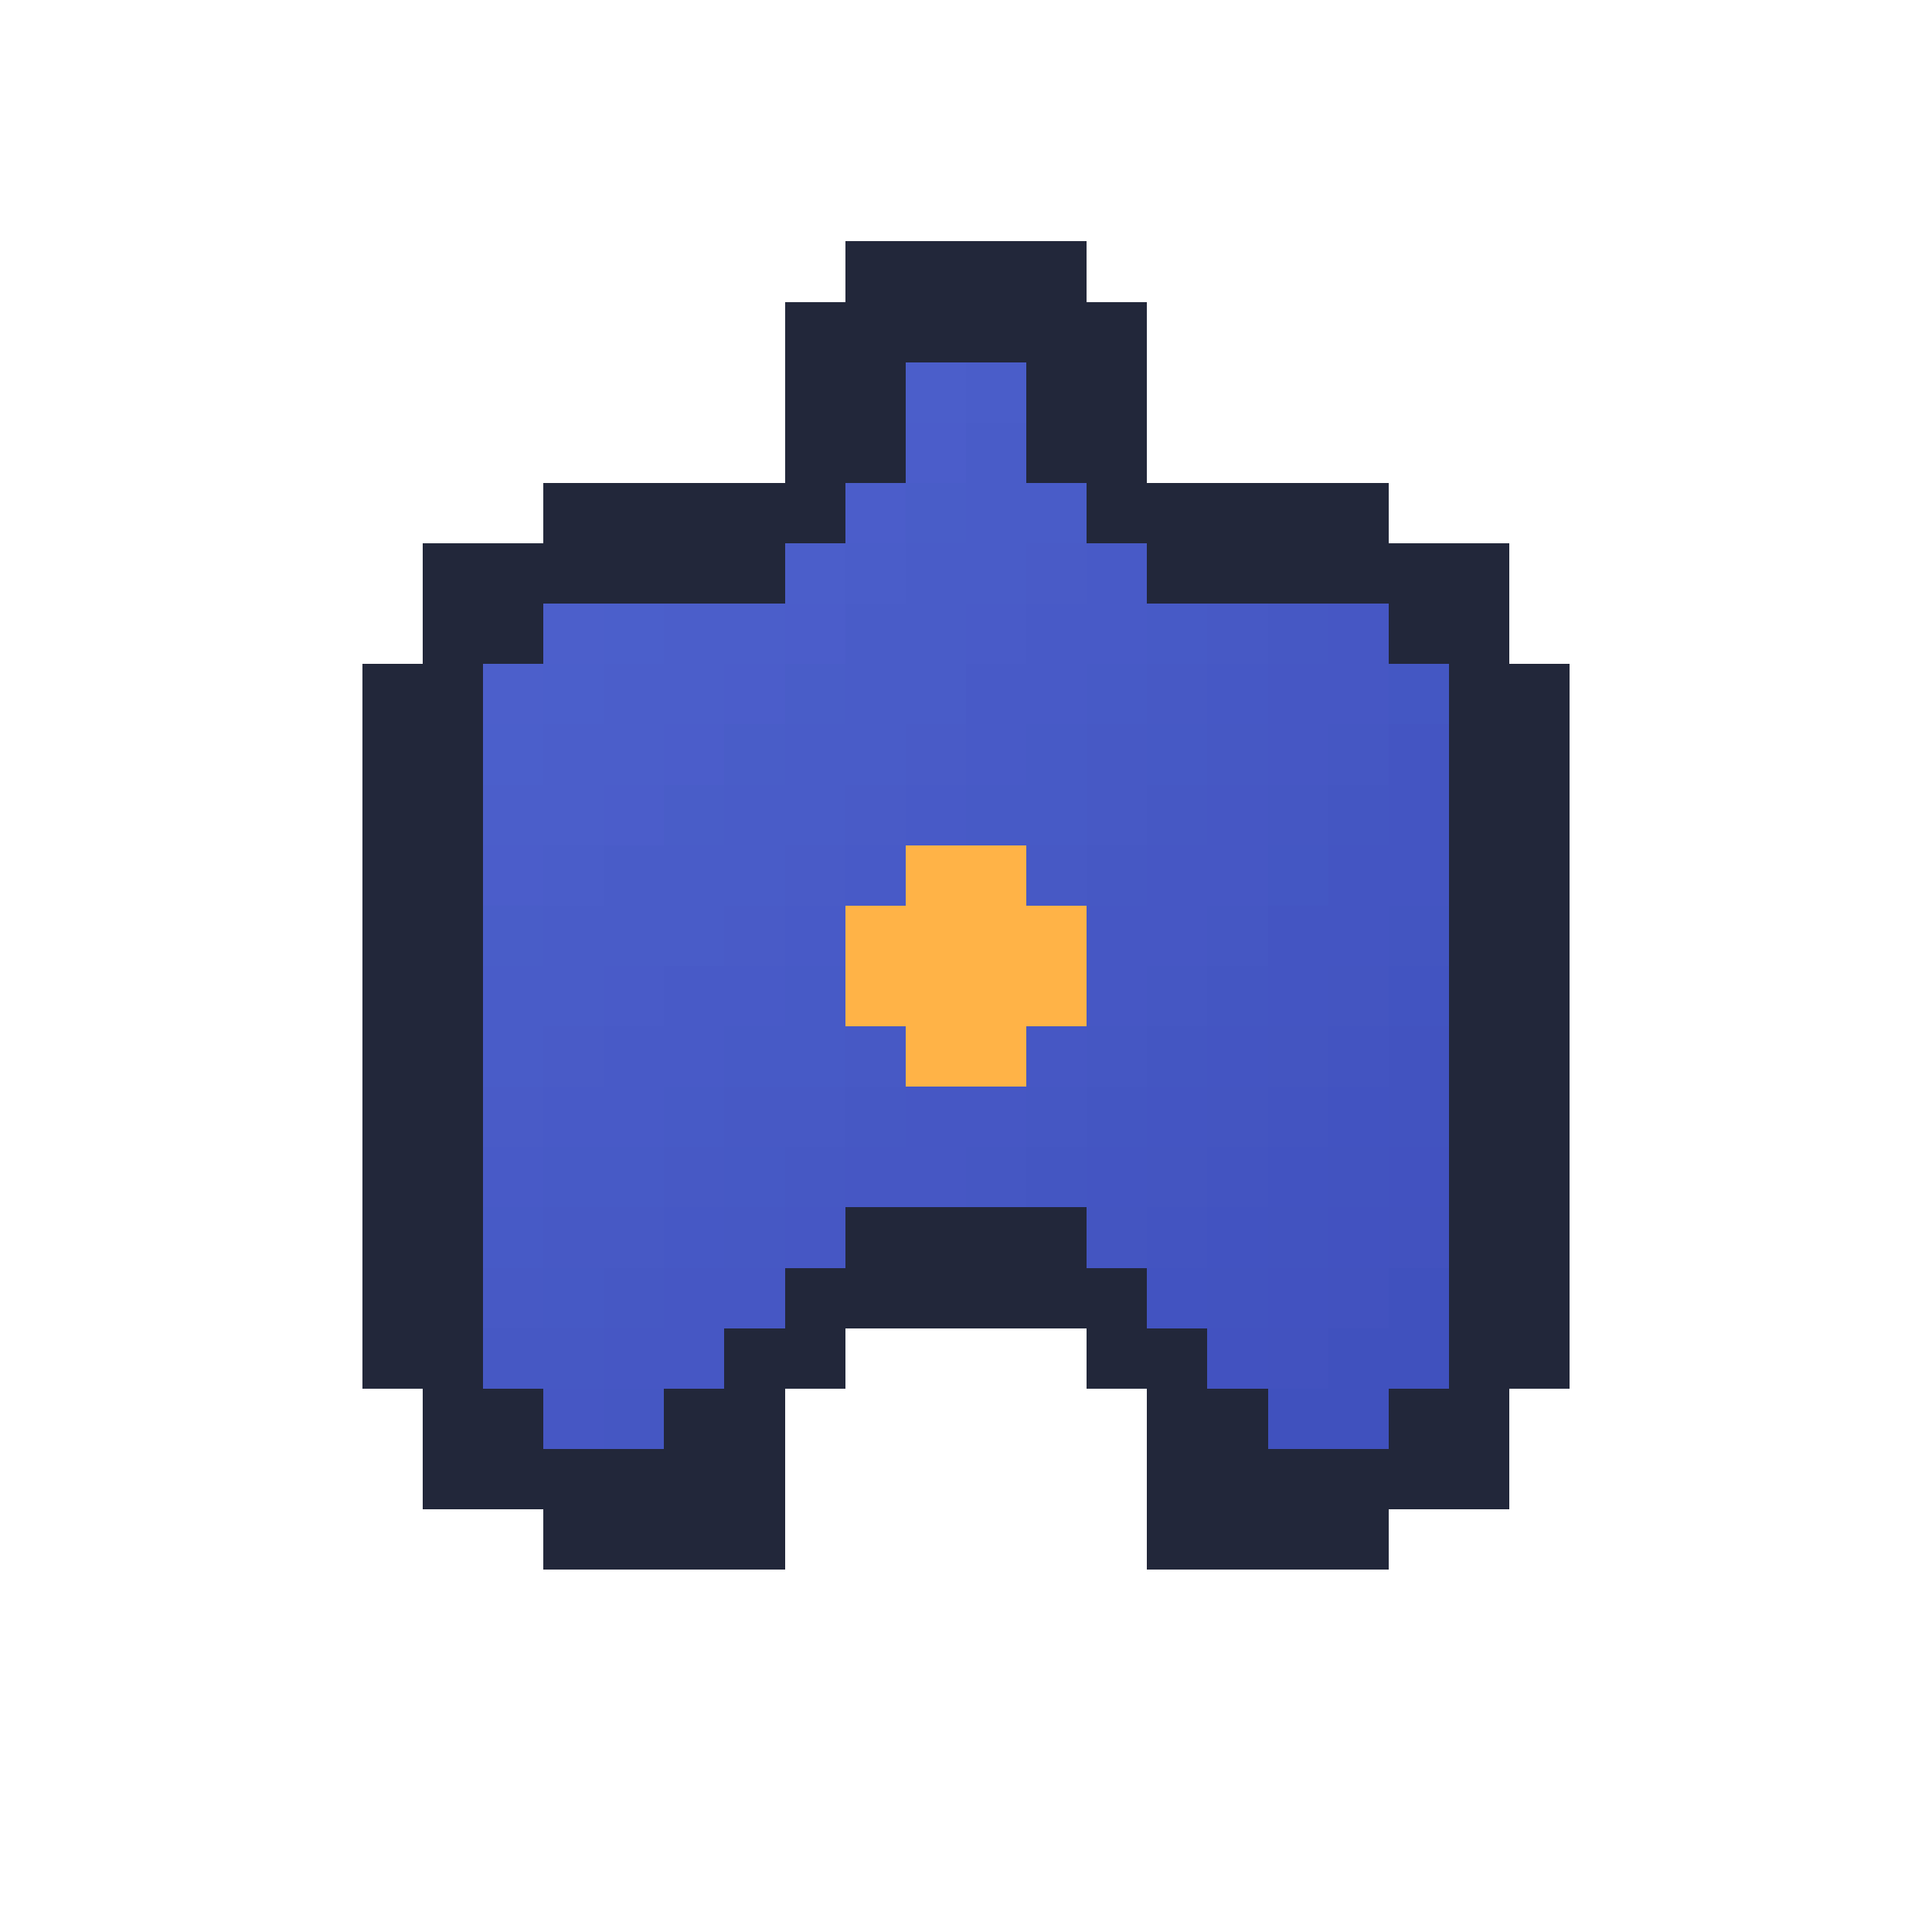
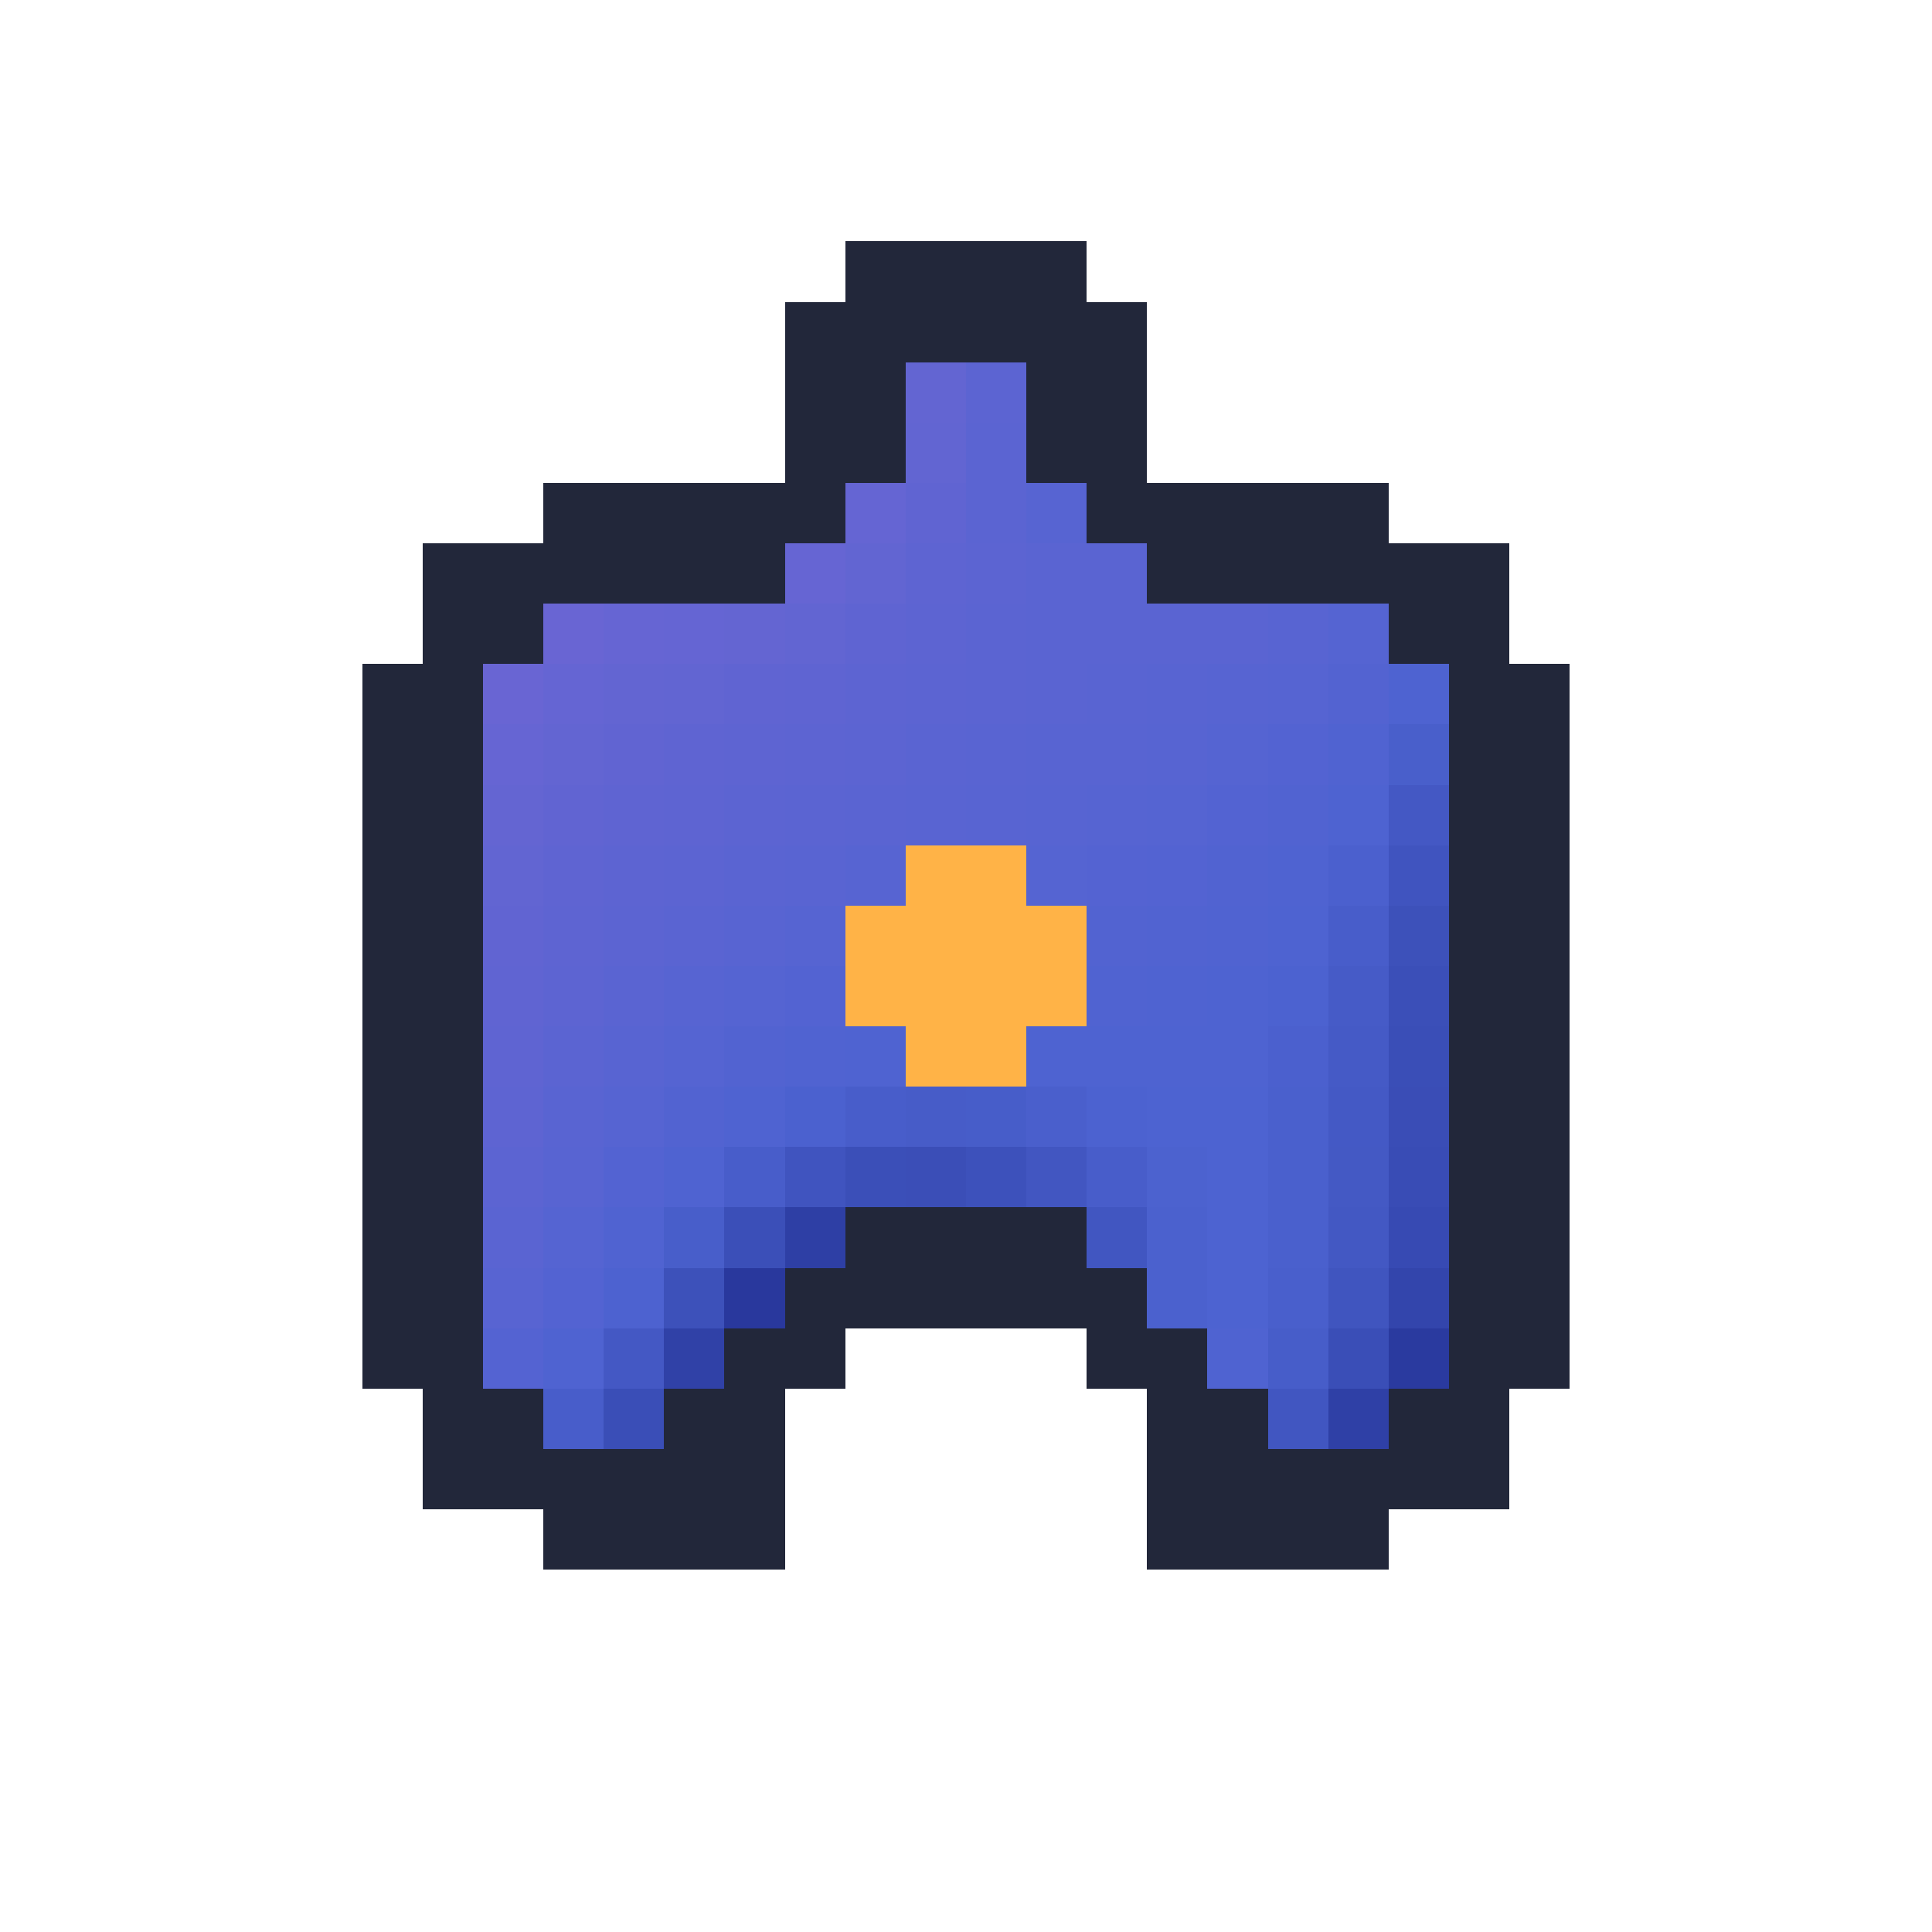
<svg xmlns="http://www.w3.org/2000/svg" viewBox="0 0 32 32" width="32" height="32" shape-rendering="crispEdges">
-   <style>.c-k{fill:#22273a}.c-b{fill:#4d63d1}.c-l{fill:#8da6ff}.c-d{fill:#1b1c88}.c-a{fill:#ffb347}</style>
+   <style>.c-k{fill:#22273a}.c-b{fill:#4d63d1}.c-l{fill:#8da6ff}.c-a{fill:#ffb347}</style>
  <rect x="14" y="4" width="4" height="1" id="px-0" class="c-k" />
  <rect x="13" y="5" width="6" height="1" id="px-1" class="c-k" />
  <rect x="13" y="6" width="2" height="1" id="px-2" class="c-k" />
-   <rect x="15" y="6" width="1" height="1" id="px-3" fill="#4b5eca" />
-   <rect x="16" y="6" width="1" height="1" id="px-4" fill="#4a5dc9" />
+   <rect x="15" y="6" width="1" height="1" id="px-3" fill="#6365d2" />
+   <rect x="16" y="6" width="1" height="1" id="px-4" fill="#5c64d2" />
  <rect x="17" y="6" width="2" height="1" id="px-5" class="c-k" />
  <rect x="13" y="7" width="2" height="1" id="px-6" class="c-k" />
-   <rect x="15" y="7" width="1" height="1" id="px-7" fill="#4b5dca" />
-   <rect x="16" y="7" width="1" height="1" id="px-8" fill="#495cc8" />
+   <rect x="15" y="7" width="1" height="1" id="px-7" fill="#6265d2" />
+   <rect x="16" y="7" width="1" height="1" id="px-8" fill="#5b64d2" />
  <rect x="17" y="7" width="2" height="1" id="px-9" class="c-k" />
  <rect x="9" y="8" width="5" height="1" id="px-10" class="c-k" />
-   <rect x="14" y="8" width="1" height="1" id="px-11" fill="#4b5dca" />
-   <rect x="15" y="8" width="1" height="1" id="px-12" fill="#495dc8" />
-   <rect x="16" y="8" width="2" height="1" id="px-13" fill="#495cc8" />
-   <rect x="18" y="8" width="5" height="1" id="px-14" class="c-k" />
-   <rect x="7" y="9" width="6" height="1" id="px-15" class="c-k" />
-   <rect x="13" y="9" width="1" height="1" id="px-16" fill="#4b5eca" />
-   <rect x="14" y="9" width="1" height="1" id="px-17" fill="#4a5dc9" />
-   <rect x="15" y="9" width="2" height="1" id="px-18" fill="#495cc8" />
-   <rect x="17" y="9" width="1" height="1" id="px-19" fill="#495bc7" />
-   <rect x="18" y="9" width="1" height="1" id="px-20" fill="#485ac7" />
-   <rect x="19" y="9" width="6" height="1" id="px-21" class="c-k" />
-   <rect x="7" y="10" width="2" height="1" id="px-22" class="c-k" />
-   <rect x="9" y="10" width="1" height="1" id="px-23" fill="#4c5fcb" />
-   <rect x="10" y="10" width="1" height="1" id="px-24" fill="#4b5fcb" />
-   <rect x="11" y="10" width="2" height="1" id="px-25" fill="#4b5eca" />
-   <rect x="13" y="10" width="1" height="1" id="px-26" fill="#4b5dca" />
-   <rect x="14" y="10" width="2" height="1" id="px-27" fill="#495cc8" />
-   <rect x="16" y="10" width="1" height="1" id="px-28" fill="#495bc8" />
-   <rect x="17" y="10" width="2" height="1" id="px-29" fill="#485ac7" />
-   <rect x="19" y="10" width="1" height="1" id="px-30" fill="#475ac6" />
-   <rect x="20" y="10" width="1" height="1" id="px-31" fill="#4759c5" />
-   <rect x="21" y="10" width="1" height="1" id="px-32" fill="#4658c4" />
-   <rect x="22" y="10" width="1" height="1" id="px-33" fill="#4657c4" />
-   <rect x="23" y="10" width="2" height="1" id="px-34" class="c-k" />
-   <rect x="6" y="11" width="2" height="1" id="px-35" class="c-k" />
-   <rect x="8" y="11" width="1" height="1" id="px-36" fill="#4c5fcb" />
-   <rect x="9" y="11" width="1" height="1" id="px-37" fill="#4b5fcb" />
-   <rect x="10" y="11" width="2" height="1" id="px-38" fill="#4b5eca" />
-   <rect x="12" y="11" width="1" height="1" id="px-39" fill="#4b5dca" />
-   <rect x="13" y="11" width="1" height="1" id="px-40" fill="#495dc8" />
-   <rect x="14" y="11" width="2" height="1" id="px-41" fill="#495cc8" />
-   <rect x="16" y="11" width="2" height="1" id="px-42" fill="#485ac7" />
-   <rect x="18" y="11" width="1" height="1" id="px-43" fill="#475ac6" />
-   <rect x="19" y="11" width="1" height="1" id="px-44" fill="#4759c5" />
-   <rect x="20" y="11" width="1" height="1" id="px-45" fill="#4658c5" />
-   <rect x="21" y="11" width="2" height="1" id="px-46" fill="#4657c4" />
-   <rect x="23" y="11" width="1" height="1" id="px-47" fill="#4457c3" />
-   <rect x="24" y="11" width="2" height="1" id="px-48" class="c-k" />
-   <rect x="6" y="12" width="2" height="1" id="px-49" class="c-k" />
-   <rect x="8" y="12" width="1" height="1" id="px-50" fill="#4b5fcb" />
-   <rect x="9" y="12" width="2" height="1" id="px-51" fill="#4b5eca" />
-   <rect x="11" y="12" width="1" height="1" id="px-52" fill="#4b5dca" />
-   <rect x="12" y="12" width="1" height="1" id="px-53" fill="#495dc8" />
-   <rect x="13" y="12" width="2" height="1" id="px-54" fill="#495cc8" />
-   <rect x="15" y="12" width="1" height="1" id="px-55" fill="#495bc7" />
-   <rect x="16" y="12" width="1" height="1" id="px-56" fill="#485ac7" />
-   <rect x="17" y="12" width="1" height="1" id="px-57" fill="#475ac6" />
-   <rect x="18" y="12" width="1" height="1" id="px-58" fill="#4759c5" />
-   <rect x="19" y="12" width="1" height="1" id="px-59" fill="#4659c5" />
-   <rect x="20" y="12" width="1" height="1" id="px-60" fill="#4658c4" />
-   <rect x="21" y="12" width="1" height="1" id="px-61" fill="#4657c4" />
-   <rect x="22" y="12" width="1" height="1" id="px-62" fill="#4557c3" />
-   <rect x="23" y="12" width="1" height="1" id="px-63" fill="#4455c2" />
-   <rect x="24" y="12" width="2" height="1" id="px-64" class="c-k" />
-   <rect x="6" y="13" width="2" height="1" id="px-65" class="c-k" />
-   <rect x="8" y="13" width="2" height="1" id="px-66" fill="#4b5eca" />
-   <rect x="10" y="13" width="1" height="1" id="px-67" fill="#4b5dca" />
-   <rect x="11" y="13" width="1" height="1" id="px-68" fill="#495dc8" />
-   <rect x="12" y="13" width="2" height="1" id="px-69" fill="#495cc8" />
-   <rect x="14" y="13" width="1" height="1" id="px-70" fill="#495bc7" />
-   <rect x="15" y="13" width="1" height="1" id="px-71" fill="#485ac7" />
-   <rect x="16" y="13" width="2" height="1" id="px-72" fill="#475ac6" />
-   <rect x="18" y="13" width="1" height="1" id="px-73" fill="#4759c5" />
-   <rect x="19" y="13" width="1" height="1" id="px-74" fill="#4658c4" />
-   <rect x="20" y="13" width="1" height="1" id="px-75" fill="#4657c4" />
-   <rect x="21" y="13" width="1" height="1" id="px-76" fill="#4557c3" />
-   <rect x="22" y="13" width="1" height="1" id="px-77" fill="#4456c2" />
-   <rect x="23" y="13" width="1" height="1" id="px-78" fill="#4455c2" />
-   <rect x="24" y="13" width="2" height="1" id="px-79" class="c-k" />
-   <rect x="6" y="14" width="2" height="1" id="px-80" class="c-k" />
-   <rect x="8" y="14" width="1" height="1" id="px-81" fill="#4b5dca" />
-   <rect x="9" y="14" width="1" height="1" id="px-82" fill="#4a5dc9" />
-   <rect x="10" y="14" width="3" height="1" id="px-83" fill="#495cc8" />
-   <rect x="13" y="14" width="1" height="1" id="px-84" fill="#495bc7" />
-   <rect x="14" y="14" width="1" height="1" id="px-85" fill="#485ac7" />
-   <rect x="15" y="14" width="2" height="1" id="px-86" class="c-a" />
-   <rect x="17" y="14" width="1" height="1" id="px-87" fill="#4759c5" />
-   <rect x="18" y="14" width="1" height="1" id="px-88" fill="#4658c4" />
-   <rect x="19" y="14" width="2" height="1" id="px-89" fill="#4657c4" />
-   <rect x="21" y="14" width="1" height="1" id="px-90" fill="#4457c3" />
-   <rect x="22" y="14" width="2" height="1" id="px-91" fill="#4455c2" />
-   <rect x="24" y="14" width="2" height="1" id="px-92" class="c-k" />
-   <rect x="6" y="15" width="2" height="1" id="px-93" class="c-k" />
-   <rect x="8" y="15" width="1" height="1" id="px-94" fill="#495dc8" />
-   <rect x="9" y="15" width="3" height="1" id="px-95" fill="#495cc8" />
-   <rect x="12" y="15" width="1" height="1" id="px-96" fill="#495bc7" />
-   <rect x="13" y="15" width="1" height="1" id="px-97" fill="#485ac7" />
-   <rect x="14" y="15" width="4" height="1" id="px-98" class="c-a" />
-   <rect x="18" y="15" width="2" height="1" id="px-99" fill="#4657c4" />
-   <rect x="20" y="15" width="1" height="1" id="px-100" fill="#4557c3" />
-   <rect x="21" y="15" width="2" height="1" id="px-101" fill="#4455c2" />
-   <rect x="23" y="15" width="1" height="1" id="px-102" fill="#4355c1" />
-   <rect x="24" y="15" width="2" height="1" id="px-103" class="c-k" />
-   <rect x="6" y="16" width="2" height="1" id="px-104" class="c-k" />
-   <rect x="8" y="16" width="2" height="1" id="px-105" fill="#495cc8" />
-   <rect x="10" y="16" width="1" height="1" id="px-106" fill="#495bc8" />
-   <rect x="11" y="16" width="2" height="1" id="px-107" fill="#485ac7" />
-   <rect x="13" y="16" width="1" height="1" id="px-108" fill="#475ac6" />
-   <rect x="14" y="16" width="4" height="1" id="px-109" class="c-a" />
-   <rect x="18" y="16" width="1" height="1" id="px-110" fill="#4657c4" />
-   <rect x="19" y="16" width="1" height="1" id="px-111" fill="#4557c3" />
-   <rect x="20" y="16" width="1" height="1" id="px-112" fill="#4456c2" />
-   <rect x="21" y="16" width="1" height="1" id="px-113" fill="#4455c2" />
-   <rect x="22" y="16" width="1" height="1" id="px-114" fill="#4455c1" />
-   <rect x="23" y="16" width="1" height="1" id="px-115" fill="#4254c1" />
-   <rect x="24" y="16" width="2" height="1" id="px-116" class="c-k" />
-   <rect x="6" y="17" width="2" height="1" id="px-117" class="c-k" />
-   <rect x="8" y="17" width="1" height="1" id="px-118" fill="#495cc8" />
-   <rect x="9" y="17" width="1" height="1" id="px-119" fill="#495bc7" />
-   <rect x="10" y="17" width="2" height="1" id="px-120" fill="#485ac7" />
-   <rect x="12" y="17" width="2" height="1" id="px-121" fill="#475ac6" />
-   <rect x="14" y="17" width="1" height="1" id="px-122" fill="#4759c5" />
-   <rect x="15" y="17" width="2" height="1" id="px-123" class="c-a" />
-   <rect x="17" y="17" width="1" height="1" id="px-124" fill="#4657c4" />
-   <rect x="18" y="17" width="1" height="1" id="px-125" fill="#4557c3" />
-   <rect x="19" y="17" width="1" height="1" id="px-126" fill="#4456c2" />
-   <rect x="20" y="17" width="1" height="1" id="px-127" fill="#4455c2" />
-   <rect x="21" y="17" width="1" height="1" id="px-128" fill="#4455c1" />
-   <rect x="22" y="17" width="1" height="1" id="px-129" fill="#4354c1" />
-   <rect x="23" y="17" width="1" height="1" id="px-130" fill="#4253c0" />
-   <rect x="24" y="17" width="2" height="1" id="px-131" class="c-k" />
-   <rect x="6" y="18" width="2" height="1" id="px-132" class="c-k" />
-   <rect x="8" y="18" width="1" height="1" id="px-133" fill="#495bc7" />
-   <rect x="9" y="18" width="2" height="1" id="px-134" fill="#485ac7" />
-   <rect x="11" y="18" width="1" height="1" id="px-135" fill="#475ac6" />
-   <rect x="12" y="18" width="2" height="1" id="px-136" fill="#4759c5" />
-   <rect x="14" y="18" width="1" height="1" id="px-137" fill="#4658c4" />
-   <rect x="15" y="18" width="2" height="1" id="px-138" fill="#4657c4" />
-   <rect x="17" y="18" width="1" height="1" id="px-139" fill="#4557c3" />
-   <rect x="18" y="18" width="1" height="1" id="px-140" fill="#4456c2" />
-   <rect x="19" y="18" width="1" height="1" id="px-141" fill="#4455c2" />
-   <rect x="20" y="18" width="1" height="1" id="px-142" fill="#4455c1" />
-   <rect x="21" y="18" width="1" height="1" id="px-143" fill="#4354c1" />
-   <rect x="22" y="18" width="1" height="1" id="px-144" fill="#4253c1" />
-   <rect x="23" y="18" width="1" height="1" id="px-145" fill="#4253c0" />
-   <rect x="24" y="18" width="2" height="1" id="px-146" class="c-k" />
-   <rect x="6" y="19" width="2" height="1" id="px-147" class="c-k" />
-   <rect x="8" y="19" width="1" height="1" id="px-148" fill="#485ac7" />
-   <rect x="9" y="19" width="2" height="1" id="px-149" fill="#475ac6" />
-   <rect x="11" y="19" width="1" height="1" id="px-150" fill="#4759c5" />
-   <rect x="12" y="19" width="1" height="1" id="px-151" fill="#4659c5" />
-   <rect x="13" y="19" width="1" height="1" id="px-152" fill="#4658c4" />
-   <rect x="14" y="19" width="2" height="1" id="px-153" fill="#4657c4" />
-   <rect x="16" y="19" width="1" height="1" id="px-154" fill="#4557c3" />
-   <rect x="17" y="19" width="1" height="1" id="px-155" fill="#4456c2" />
-   <rect x="18" y="19" width="1" height="1" id="px-156" fill="#4455c2" />
-   <rect x="19" y="19" width="1" height="1" id="px-157" fill="#4455c1" />
-   <rect x="20" y="19" width="1" height="1" id="px-158" fill="#4354c1" />
-   <rect x="21" y="19" width="1" height="1" id="px-159" fill="#4253c1" />
-   <rect x="22" y="19" width="1" height="1" id="px-160" fill="#4253c0" />
-   <rect x="23" y="19" width="1" height="1" id="px-161" fill="#4252c0" />
-   <rect x="24" y="19" width="2" height="1" id="px-162" class="c-k" />
-   <rect x="6" y="20" width="2" height="1" id="px-163" class="c-k" />
-   <rect x="8" y="20" width="1" height="1" id="px-164" fill="#475ac6" />
-   <rect x="9" y="20" width="2" height="1" id="px-165" fill="#4759c5" />
-   <rect x="11" y="20" width="1" height="1" id="px-166" fill="#4658c5" />
-   <rect x="12" y="20" width="1" height="1" id="px-167" fill="#4658c4" />
-   <rect x="13" y="20" width="1" height="1" id="px-168" fill="#4657c4" />
-   <rect x="14" y="20" width="4" height="1" id="px-169" class="c-k" />
-   <rect x="18" y="20" width="1" height="1" id="px-170" fill="#4455c1" />
-   <rect x="19" y="20" width="1" height="1" id="px-171" fill="#4354c1" />
-   <rect x="20" y="20" width="1" height="1" id="px-172" fill="#4253c1" />
-   <rect x="21" y="20" width="1" height="1" id="px-173" fill="#4253c0" />
-   <rect x="22" y="20" width="1" height="1" id="px-174" fill="#4252c0" />
-   <rect x="23" y="20" width="1" height="1" id="px-175" fill="#4252bf" />
-   <rect x="24" y="20" width="2" height="1" id="px-176" class="c-k" />
-   <rect x="6" y="21" width="2" height="1" id="px-177" class="c-k" />
-   <rect x="8" y="21" width="1" height="1" id="px-178" fill="#4759c5" />
-   <rect x="9" y="21" width="1" height="1" id="px-179" fill="#4659c5" />
-   <rect x="10" y="21" width="1" height="1" id="px-180" fill="#4658c4" />
-   <rect x="11" y="21" width="2" height="1" id="px-181" fill="#4657c4" />
-   <rect x="13" y="21" width="6" height="1" id="px-182" class="c-k" />
-   <rect x="19" y="21" width="1" height="1" id="px-183" fill="#4253c1" />
-   <rect x="20" y="21" width="1" height="1" id="px-184" fill="#4253c0" />
-   <rect x="21" y="21" width="1" height="1" id="px-185" fill="#4252c0" />
-   <rect x="22" y="21" width="1" height="1" id="px-186" fill="#4252bf" />
-   <rect x="23" y="21" width="1" height="1" id="px-187" fill="#4051be" />
-   <rect x="24" y="21" width="2" height="1" id="px-188" class="c-k" />
-   <rect x="6" y="22" width="2" height="1" id="px-189" class="c-k" />
-   <rect x="8" y="22" width="2" height="1" id="px-190" fill="#4658c4" />
-   <rect x="10" y="22" width="2" height="1" id="px-191" fill="#4657c4" />
-   <rect x="12" y="22" width="2" height="1" id="px-192" class="c-k" />
-   <rect x="18" y="22" width="2" height="1" id="px-193" class="c-k" />
-   <rect x="20" y="22" width="1" height="1" id="px-194" fill="#4252c0" />
-   <rect x="21" y="22" width="1" height="1" id="px-195" fill="#4252bf" />
-   <rect x="22" y="22" width="2" height="1" id="px-196" fill="#4051be" />
-   <rect x="24" y="22" width="2" height="1" id="px-197" class="c-k" />
-   <rect x="7" y="23" width="2" height="1" id="px-198" class="c-k" />
-   <rect x="9" y="23" width="1" height="1" id="px-199" fill="#4657c4" />
-   <rect x="10" y="23" width="1" height="1" id="px-200" fill="#4557c3" />
-   <rect x="11" y="23" width="2" height="1" id="px-201" class="c-k" />
-   <rect x="19" y="23" width="2" height="1" id="px-202" class="c-k" />
-   <rect x="21" y="23" width="2" height="1" id="px-203" fill="#4051be" />
-   <rect x="23" y="23" width="2" height="1" id="px-204" class="c-k" />
-   <rect x="7" y="24" width="6" height="1" id="px-205" class="c-k" />
-   <rect x="19" y="24" width="6" height="1" id="px-206" class="c-k" />
-   <rect x="9" y="25" width="4" height="1" id="px-207" class="c-k" />
-   <rect x="19" y="25" width="4" height="1" id="px-208" class="c-k" />
+   <rect x="14" y="8" width="1" height="1" id="px-11" fill="#6565d3" />
+   <rect x="15" y="8" width="1" height="1" id="px-12" fill="#6064d2" />
+   <rect x="16" y="8" width="1" height="1" id="px-13" fill="#5b64d2" />
+   <rect x="17" y="8" width="1" height="1" id="px-14" fill="#5764d2" />
+   <rect x="18" y="8" width="5" height="1" id="px-15" class="c-k" />
+   <rect x="7" y="9" width="6" height="1" id="px-16" class="c-k" />
+   <rect x="13" y="9" width="1" height="1" id="px-17" fill="#6665d3" />
+   <rect x="14" y="9" width="1" height="1" id="px-18" fill="#6265d2" />
+   <rect x="15" y="9" width="1" height="1" id="px-19" fill="#5e64d2" />
+   <rect x="16" y="9" width="1" height="1" id="px-20" fill="#5c64d2" />
+   <rect x="17" y="9" width="2" height="1" id="px-21" fill="#5a64d2" />
+   <rect x="19" y="9" width="6" height="1" id="px-22" class="c-k" />
+   <rect x="7" y="10" width="2" height="1" id="px-23" class="c-k" />
+   <rect x="9" y="10" width="1" height="1" id="px-24" fill="#6965d3" />
+   <rect x="10" y="10" width="1" height="1" id="px-25" fill="#6665d3" />
+   <rect x="11" y="10" width="1" height="1" id="px-26" fill="#6565d3" />
+   <rect x="12" y="10" width="1" height="1" id="px-27" fill="#6465d2" />
+   <rect x="13" y="10" width="1" height="1" id="px-28" fill="#6265d2" />
+   <rect x="14" y="10" width="1" height="1" id="px-29" fill="#5f64d2" />
+   <rect x="15" y="10" width="1" height="1" id="px-30" fill="#5d64d2" />
+   <rect x="16" y="10" width="1" height="1" id="px-31" fill="#5b64d2" />
+   <rect x="17" y="10" width="4" height="1" id="px-32" fill="#5a64d2" />
+   <rect x="21" y="10" width="1" height="1" id="px-33" fill="#5864d2" />
+   <rect x="22" y="10" width="1" height="1" id="px-34" fill="#5564d2" />
+   <rect x="23" y="10" width="2" height="1" id="px-35" class="c-k" />
+   <rect x="6" y="11" width="2" height="1" id="px-36" class="c-k" />
+   <rect x="8" y="11" width="1" height="1" id="px-37" fill="#6965d3" />
+   <rect x="9" y="11" width="1" height="1" id="px-38" fill="#6565d3" />
+   <rect x="10" y="11" width="1" height="1" id="px-39" fill="#6365d2" />
+   <rect x="11" y="11" width="1" height="1" id="px-40" fill="#6265d2" />
+   <rect x="12" y="11" width="1" height="1" id="px-41" fill="#6064d2" />
+   <rect x="13" y="11" width="1" height="1" id="px-42" fill="#5f64d2" />
+   <rect x="14" y="11" width="1" height="1" id="px-43" fill="#5d64d2" />
+   <rect x="15" y="11" width="1" height="1" id="px-44" fill="#5c64d2" />
+   <rect x="16" y="11" width="1" height="1" id="px-45" fill="#5b64d2" />
+   <rect x="17" y="11" width="1" height="1" id="px-46" fill="#5a64d2" />
+   <rect x="18" y="11" width="1" height="1" id="px-47" fill="#5964d2" />
+   <rect x="19" y="11" width="1" height="1" id="px-48" fill="#5864d2" />
+   <rect x="20" y="11" width="1" height="1" id="px-49" fill="#5764d2" />
+   <rect x="21" y="11" width="1" height="1" id="px-50" fill="#5664d2" />
+   <rect x="22" y="11" width="1" height="1" id="px-51" fill="#5363d1" />
+   <rect x="23" y="11" width="1" height="1" id="px-52" fill="#4e63d1" />
+   <rect x="24" y="11" width="2" height="1" id="px-53" class="c-k" />
+   <rect x="6" y="12" width="2" height="1" id="px-54" class="c-k" />
+   <rect x="8" y="12" width="1" height="1" id="px-55" fill="#6665d3" />
+   <rect x="9" y="12" width="1" height="1" id="px-56" fill="#6365d2" />
+   <rect x="10" y="12" width="1" height="1" id="px-57" fill="#6164d2" />
+   <rect x="11" y="12" width="1" height="1" id="px-58" fill="#5f64d2" />
+   <rect x="12" y="12" width="1" height="1" id="px-59" fill="#5e64d2" />
+   <rect x="13" y="12" width="1" height="1" id="px-60" fill="#5d64d2" />
+   <rect x="14" y="12" width="1" height="1" id="px-61" fill="#5c64d2" />
+   <rect x="15" y="12" width="1" height="1" id="px-62" fill="#5a64d2" />
+   <rect x="16" y="12" width="1" height="1" id="px-63" fill="#5964d2" />
+   <rect x="17" y="12" width="2" height="1" id="px-64" fill="#5864d2" />
+   <rect x="19" y="12" width="1" height="1" id="px-65" fill="#5764d2" />
+   <rect x="20" y="12" width="1" height="1" id="px-66" fill="#5564d2" />
+   <rect x="21" y="12" width="1" height="1" id="px-67" fill="#5363d2" />
+   <rect x="22" y="12" width="1" height="1" id="px-68" fill="#5063d1" />
+   <rect x="23" y="12" width="1" height="1" id="px-69" fill="#495fcb" />
+   <rect x="24" y="12" width="2" height="1" id="px-70" class="c-k" />
+   <rect x="6" y="13" width="2" height="1" id="px-71" class="c-k" />
+   <rect x="8" y="13" width="1" height="1" id="px-72" fill="#6465d2" />
+   <rect x="9" y="13" width="1" height="1" id="px-73" fill="#6164d2" />
+   <rect x="10" y="13" width="1" height="1" id="px-74" fill="#5f64d2" />
+   <rect x="11" y="13" width="1" height="1" id="px-75" fill="#5e64d2" />
+   <rect x="12" y="13" width="1" height="1" id="px-76" fill="#5c64d2" />
+   <rect x="13" y="13" width="1" height="1" id="px-77" fill="#5b64d2" />
+   <rect x="14" y="13" width="1" height="1" id="px-78" fill="#5a64d2" />
+   <rect x="15" y="13" width="1" height="1" id="px-79" fill="#5964d2" />
+   <rect x="16" y="13" width="1" height="1" id="px-80" fill="#5864d2" />
+   <rect x="17" y="13" width="1" height="1" id="px-81" fill="#5764d2" />
+   <rect x="18" y="13" width="1" height="1" id="px-82" fill="#5664d2" />
+   <rect x="19" y="13" width="1" height="1" id="px-83" fill="#5564d2" />
+   <rect x="20" y="13" width="1" height="1" id="px-84" fill="#5363d2" />
+   <rect x="21" y="13" width="1" height="1" id="px-85" fill="#5163d1" />
+   <rect x="22" y="13" width="1" height="1" id="px-86" fill="#4e63d1" />
+   <rect x="23" y="13" width="1" height="1" id="px-87" fill="#4458c4" />
+   <rect x="24" y="13" width="2" height="1" id="px-88" class="c-k" />
+   <rect x="6" y="14" width="2" height="1" id="px-89" class="c-k" />
+   <rect x="8" y="14" width="1" height="1" id="px-90" fill="#6265d2" />
+   <rect x="9" y="14" width="1" height="1" id="px-91" fill="#5f64d2" />
+   <rect x="10" y="14" width="1" height="1" id="px-92" fill="#5d64d2" />
+   <rect x="11" y="14" width="1" height="1" id="px-93" fill="#5c64d2" />
+   <rect x="12" y="14" width="1" height="1" id="px-94" fill="#5a64d2" />
+   <rect x="13" y="14" width="1" height="1" id="px-95" fill="#5964d2" />
+   <rect x="14" y="14" width="1" height="1" id="px-96" fill="#5764d2" />
+   <rect x="15" y="14" width="2" height="1" id="px-97" class="c-a" />
+   <rect x="17" y="14" width="1" height="1" id="px-98" fill="#5564d2" />
+   <rect x="18" y="14" width="1" height="1" id="px-99" fill="#5463d2" />
+   <rect x="19" y="14" width="1" height="1" id="px-100" fill="#5363d2" />
+   <rect x="20" y="14" width="1" height="1" id="px-101" fill="#5163d1" />
+   <rect x="21" y="14" width="1" height="1" id="px-102" fill="#4f63d1" />
+   <rect x="22" y="14" width="1" height="1" id="px-103" fill="#4b60ce" />
+   <rect x="23" y="14" width="1" height="1" id="px-104" fill="#4054bf" />
+   <rect x="24" y="14" width="2" height="1" id="px-105" class="c-k" />
+   <rect x="6" y="15" width="2" height="1" id="px-106" class="c-k" />
+   <rect x="8" y="15" width="1" height="1" id="px-107" fill="#6164d2" />
+   <rect x="9" y="15" width="1" height="1" id="px-108" fill="#5e64d2" />
+   <rect x="10" y="15" width="1" height="1" id="px-109" fill="#5c64d2" />
+   <rect x="11" y="15" width="1" height="1" id="px-110" fill="#5a64d2" />
+   <rect x="12" y="15" width="1" height="1" id="px-111" fill="#5864d2" />
+   <rect x="13" y="15" width="1" height="1" id="px-112" fill="#5664d2" />
+   <rect x="14" y="15" width="4" height="1" id="px-113" class="c-a" />
+   <rect x="18" y="15" width="1" height="1" id="px-114" fill="#5263d1" />
+   <rect x="19" y="15" width="1" height="1" id="px-115" fill="#5163d1" />
+   <rect x="20" y="15" width="1" height="1" id="px-116" fill="#5063d1" />
+   <rect x="21" y="15" width="1" height="1" id="px-117" fill="#4e63d1" />
+   <rect x="22" y="15" width="1" height="1" id="px-118" fill="#485dca" />
+   <rect x="23" y="15" width="1" height="1" id="px-119" fill="#3d51ba" />
+   <rect x="24" y="15" width="2" height="1" id="px-120" class="c-k" />
+   <rect x="6" y="16" width="2" height="1" id="px-121" class="c-k" />
+   <rect x="8" y="16" width="1" height="1" id="px-122" fill="#6064d2" />
+   <rect x="9" y="16" width="1" height="1" id="px-123" fill="#5d64d2" />
+   <rect x="10" y="16" width="1" height="1" id="px-124" fill="#5a64d2" />
+   <rect x="11" y="16" width="1" height="1" id="px-125" fill="#5764d2" />
+   <rect x="12" y="16" width="1" height="1" id="px-126" fill="#5564d2" />
+   <rect x="13" y="16" width="1" height="1" id="px-127" fill="#5363d2" />
+   <rect x="14" y="16" width="4" height="1" id="px-128" class="c-a" />
+   <rect x="18" y="16" width="1" height="1" id="px-129" fill="#5063d1" />
+   <rect x="19" y="16" width="1" height="1" id="px-130" fill="#4f63d1" />
+   <rect x="20" y="16" width="1" height="1" id="px-131" fill="#4e63d1" />
+   <rect x="21" y="16" width="1" height="1" id="px-132" fill="#4c62d0" />
+   <rect x="22" y="16" width="1" height="1" id="px-133" fill="#465bc7" />
+   <rect x="23" y="16" width="1" height="1" id="px-134" fill="#3b4fb8" />
+   <rect x="24" y="16" width="2" height="1" id="px-135" class="c-k" />
+   <rect x="6" y="17" width="2" height="1" id="px-136" class="c-k" />
+   <rect x="8" y="17" width="1" height="1" id="px-137" fill="#5f64d2" />
+   <rect x="9" y="17" width="1" height="1" id="px-138" fill="#5b64d2" />
+   <rect x="10" y="17" width="1" height="1" id="px-139" fill="#5864d2" />
+   <rect x="11" y="17" width="1" height="1" id="px-140" fill="#5564d2" />
+   <rect x="12" y="17" width="1" height="1" id="px-141" fill="#5263d1" />
+   <rect x="13" y="17" width="1" height="1" id="px-142" fill="#5063d1" />
+   <rect x="14" y="17" width="1" height="1" id="px-143" fill="#4f63d1" />
+   <rect x="15" y="17" width="2" height="1" id="px-144" class="c-a" />
+   <rect x="17" y="17" width="4" height="1" id="px-145" fill="#4e63d1" />
+   <rect x="21" y="17" width="1" height="1" id="px-146" fill="#4b60ce" />
+   <rect x="22" y="17" width="1" height="1" id="px-147" fill="#455ac6" />
+   <rect x="23" y="17" width="1" height="1" id="px-148" fill="#3a4eb7" />
+   <rect x="24" y="17" width="2" height="1" id="px-149" class="c-k" />
+   <rect x="6" y="18" width="2" height="1" id="px-150" class="c-k" />
+   <rect x="8" y="18" width="1" height="1" id="px-151" fill="#5e64d2" />
+   <rect x="9" y="18" width="1" height="1" id="px-152" fill="#5964d2" />
+   <rect x="10" y="18" width="1" height="1" id="px-153" fill="#5664d2" />
+   <rect x="11" y="18" width="1" height="1" id="px-154" fill="#5263d1" />
+   <rect x="12" y="18" width="1" height="1" id="px-155" fill="#4f63d1" />
+   <rect x="13" y="18" width="1" height="1" id="px-156" fill="#4b61cf" />
+   <rect x="14" y="18" width="1" height="1" id="px-157" fill="#485dca" />
+   <rect x="15" y="18" width="1" height="1" id="px-158" fill="#475cc8" />
+   <rect x="16" y="18" width="1" height="1" id="px-159" fill="#475dc9" />
+   <rect x="17" y="18" width="1" height="1" id="px-160" fill="#4a5fcc" />
+   <rect x="18" y="18" width="1" height="1" id="px-161" fill="#4c62d0" />
+   <rect x="19" y="18" width="2" height="1" id="px-162" class="c-b" />
+   <rect x="21" y="18" width="1" height="1" id="px-163" fill="#4a60cd" />
+   <rect x="22" y="18" width="1" height="1" id="px-164" fill="#4459c5" />
+   <rect x="23" y="18" width="1" height="1" id="px-165" fill="#3a4db6" />
+   <rect x="24" y="18" width="2" height="1" id="px-166" class="c-k" />
+   <rect x="6" y="19" width="2" height="1" id="px-167" class="c-k" />
+   <rect x="8" y="19" width="1" height="1" id="px-168" fill="#5c64d2" />
+   <rect x="9" y="19" width="1" height="1" id="px-169" fill="#5864d2" />
+   <rect x="10" y="19" width="1" height="1" id="px-170" fill="#5363d2" />
+   <rect x="11" y="19" width="1" height="1" id="px-171" fill="#4f63d1" />
+   <rect x="12" y="19" width="1" height="1" id="px-172" fill="#485dca" />
+   <rect x="13" y="19" width="1" height="1" id="px-173" fill="#4054bf" />
+   <rect x="14" y="19" width="1" height="1" id="px-174" fill="#3b4fb8" />
+   <rect x="15" y="19" width="1" height="1" id="px-175" fill="#3b4eb7" />
+   <rect x="16" y="19" width="1" height="1" id="px-176" fill="#3d51bb" />
+   <rect x="17" y="19" width="1" height="1" id="px-177" fill="#4256c1" />
+   <rect x="18" y="19" width="1" height="1" id="px-178" fill="#485dca" />
+   <rect x="19" y="19" width="1" height="1" id="px-179" fill="#4c62cf" />
+   <rect x="20" y="19" width="1" height="1" id="px-180" class="c-b" />
+   <rect x="21" y="19" width="1" height="1" id="px-181" fill="#4a60cd" />
+   <rect x="22" y="19" width="1" height="1" id="px-182" fill="#4459c4" />
+   <rect x="23" y="19" width="1" height="1" id="px-183" fill="#394cb5" />
+   <rect x="24" y="19" width="2" height="1" id="px-184" class="c-k" />
+   <rect x="6" y="20" width="2" height="1" id="px-185" class="c-k" />
+   <rect x="8" y="20" width="1" height="1" id="px-186" fill="#5a64d2" />
+   <rect x="9" y="20" width="1" height="1" id="px-187" fill="#5564d2" />
+   <rect x="10" y="20" width="1" height="1" id="px-188" fill="#5063d1" />
+   <rect x="11" y="20" width="1" height="1" id="px-189" fill="#485eca" />
+   <rect x="12" y="20" width="1" height="1" id="px-190" fill="#3b4fb8" />
+   <rect x="13" y="20" width="1" height="1" id="px-191" fill="#2e3fa5" />
+   <rect x="14" y="20" width="4" height="1" id="px-192" class="c-k" />
+   <rect x="18" y="20" width="1" height="1" id="px-193" fill="#4156c1" />
+   <rect x="19" y="20" width="1" height="1" id="px-194" fill="#4b61ce" />
+   <rect x="20" y="20" width="1" height="1" id="px-195" class="c-b" />
+   <rect x="21" y="20" width="1" height="1" id="px-196" fill="#4a60cd" />
+   <rect x="22" y="20" width="1" height="1" id="px-197" fill="#4358c3" />
+   <rect x="23" y="20" width="1" height="1" id="px-198" fill="#374ab3" />
+   <rect x="24" y="20" width="2" height="1" id="px-199" class="c-k" />
+   <rect x="6" y="21" width="2" height="1" id="px-200" class="c-k" />
+   <rect x="8" y="21" width="1" height="1" id="px-201" fill="#5864d2" />
+   <rect x="9" y="21" width="1" height="1" id="px-202" fill="#5363d2" />
+   <rect x="10" y="21" width="1" height="1" id="px-203" fill="#4d62d0" />
+   <rect x="11" y="21" width="1" height="1" id="px-204" fill="#3d51ba" />
+   <rect x="12" y="21" width="1" height="1" id="px-205" fill="#29389d" />
+   <rect x="13" y="21" width="6" height="1" id="px-206" class="c-k" />
+   <rect x="19" y="21" width="1" height="1" id="px-207" fill="#4b61ce" />
+   <rect x="20" y="21" width="1" height="1" id="px-208" class="c-b" />
+   <rect x="21" y="21" width="1" height="1" id="px-209" fill="#495fcc" />
+   <rect x="22" y="21" width="1" height="1" id="px-210" fill="#4055bf" />
+   <rect x="23" y="21" width="1" height="1" id="px-211" fill="#3345ac" />
+   <rect x="24" y="21" width="2" height="1" id="px-212" class="c-k" />
+   <rect x="6" y="22" width="2" height="1" id="px-213" class="c-k" />
+   <rect x="8" y="22" width="1" height="1" id="px-214" fill="#5463d2" />
+   <rect x="9" y="22" width="1" height="1" id="px-215" fill="#4f63d1" />
+   <rect x="10" y="22" width="1" height="1" id="px-216" fill="#4458c4" />
+   <rect x="11" y="22" width="1" height="1" id="px-217" fill="#3041a7" />
+   <rect x="12" y="22" width="2" height="1" id="px-218" class="c-k" />
+   <rect x="18" y="22" width="2" height="1" id="px-219" class="c-k" />
+   <rect x="20" y="22" width="1" height="1" id="px-220" fill="#4f63d1" />
+   <rect x="21" y="22" width="1" height="1" id="px-221" fill="#475dc9" />
+   <rect x="22" y="22" width="1" height="1" id="px-222" fill="#3a4eb7" />
+   <rect x="23" y="22" width="1" height="1" id="px-223" fill="#2a3a9f" />
+   <rect x="24" y="22" width="2" height="1" id="px-224" class="c-k" />
+   <rect x="7" y="23" width="2" height="1" id="px-225" class="c-k" />
+   <rect x="9" y="23" width="1" height="1" id="px-226" fill="#485dca" />
+   <rect x="10" y="23" width="1" height="1" id="px-227" fill="#3a4eb7" />
+   <rect x="11" y="23" width="2" height="1" id="px-228" class="c-k" />
+   <rect x="19" y="23" width="2" height="1" id="px-229" class="c-k" />
+   <rect x="21" y="23" width="1" height="1" id="px-230" fill="#4156c1" />
+   <rect x="22" y="23" width="1" height="1" id="px-231" fill="#2f40a6" />
+   <rect x="23" y="23" width="2" height="1" id="px-232" class="c-k" />
+   <rect x="7" y="24" width="6" height="1" id="px-233" class="c-k" />
+   <rect x="19" y="24" width="6" height="1" id="px-234" class="c-k" />
+   <rect x="9" y="25" width="4" height="1" id="px-235" class="c-k" />
+   <rect x="19" y="25" width="4" height="1" id="px-236" class="c-k" />
</svg>
